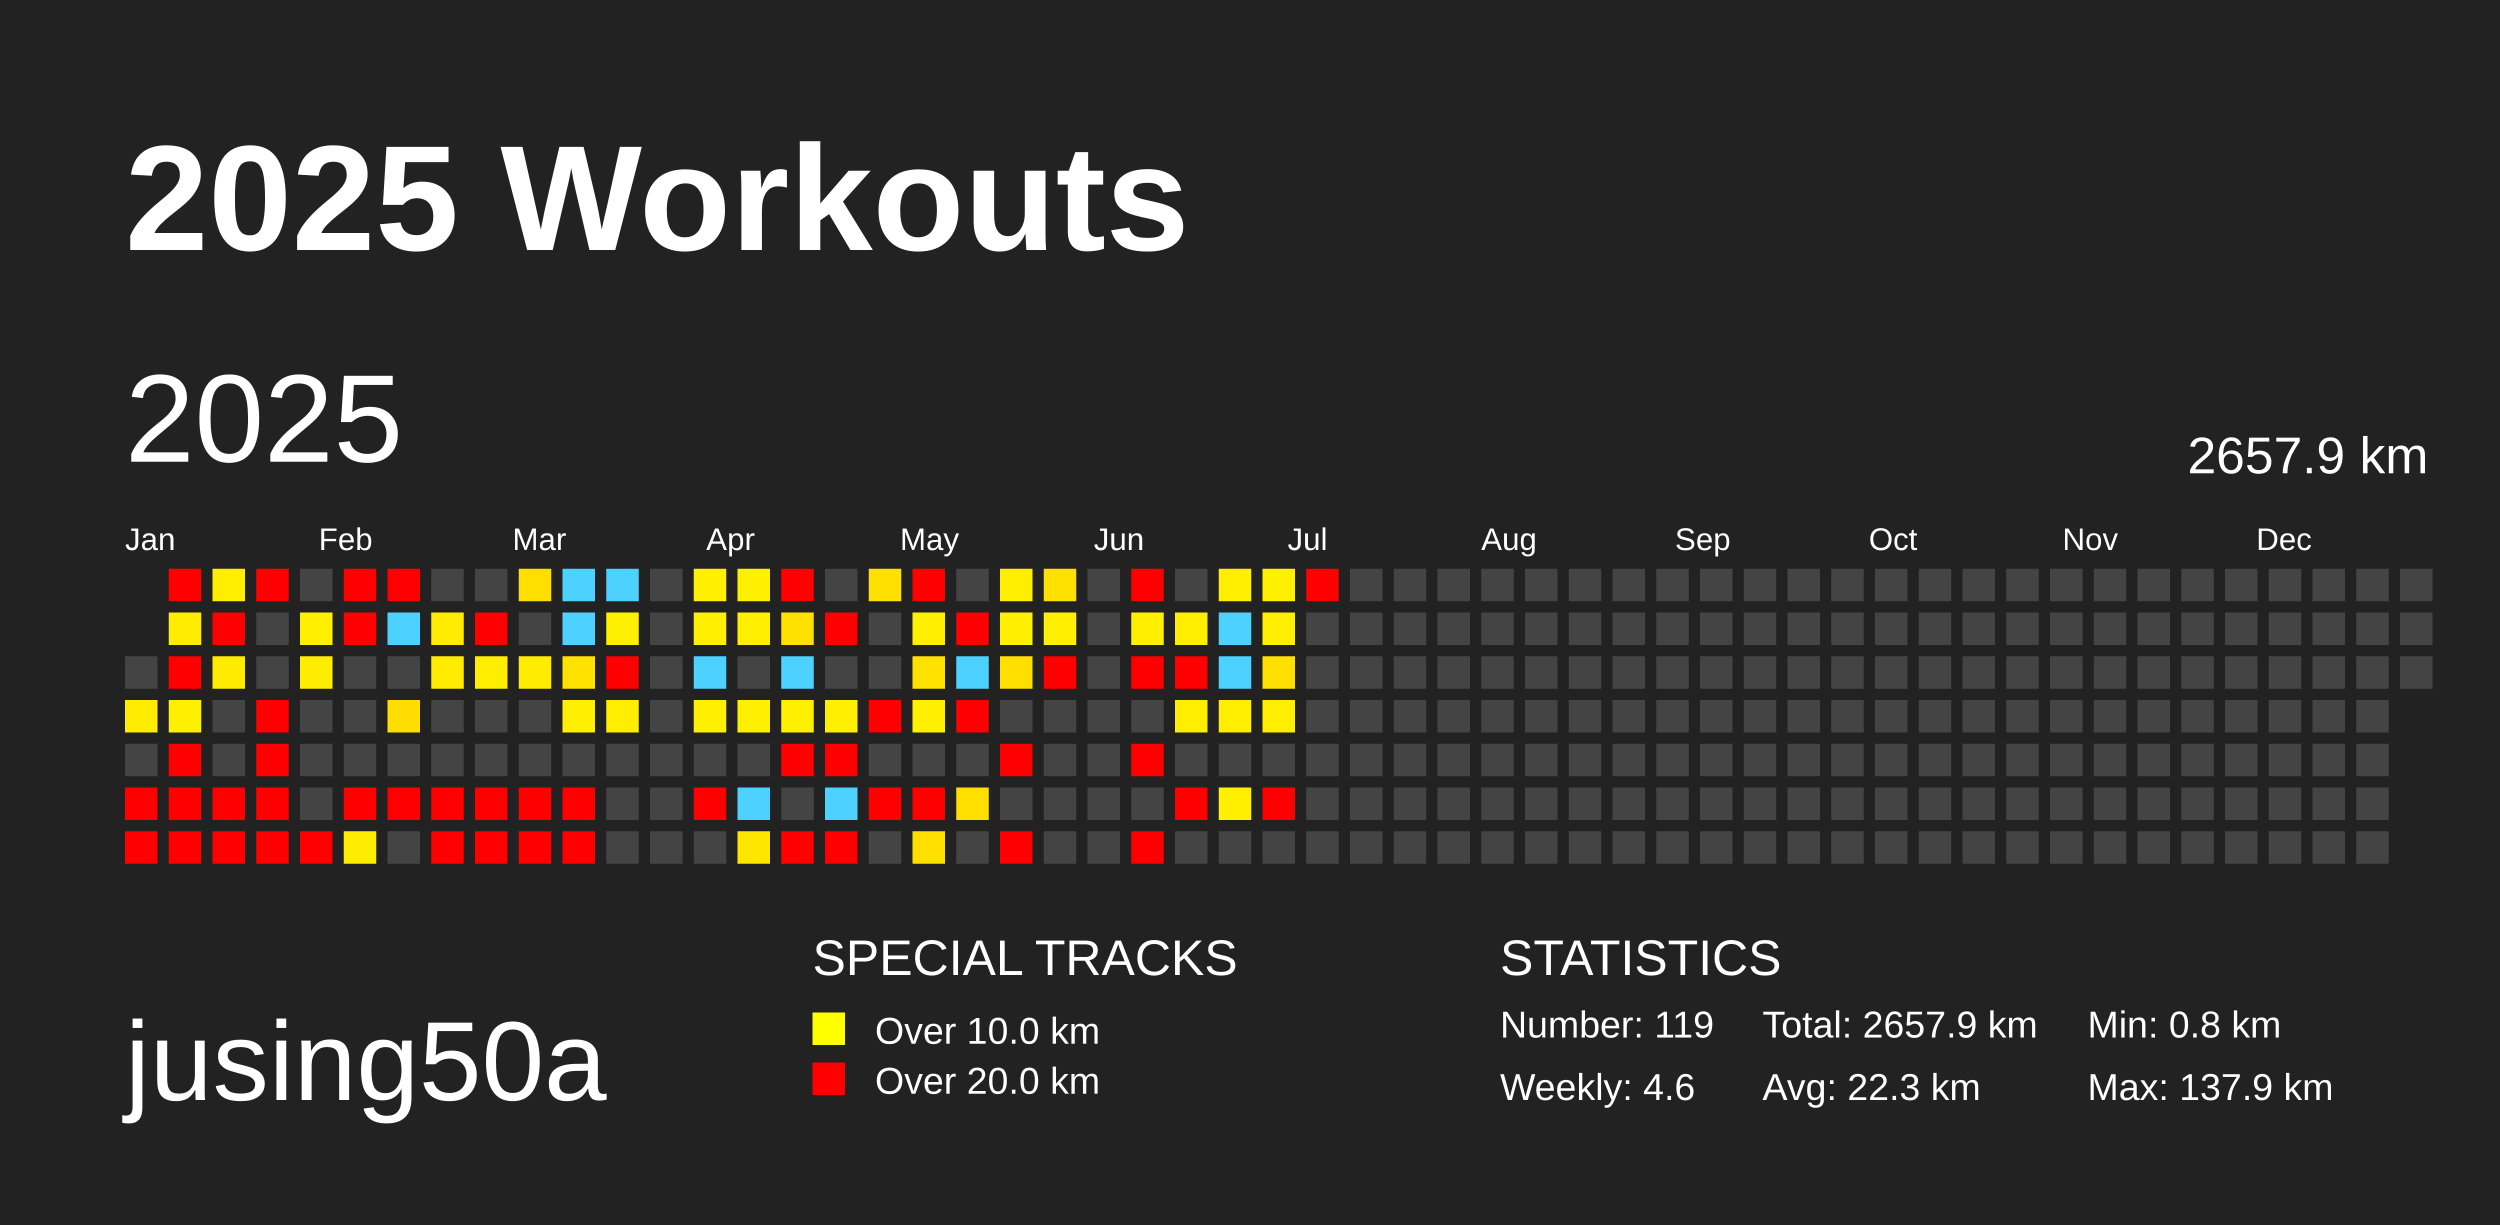
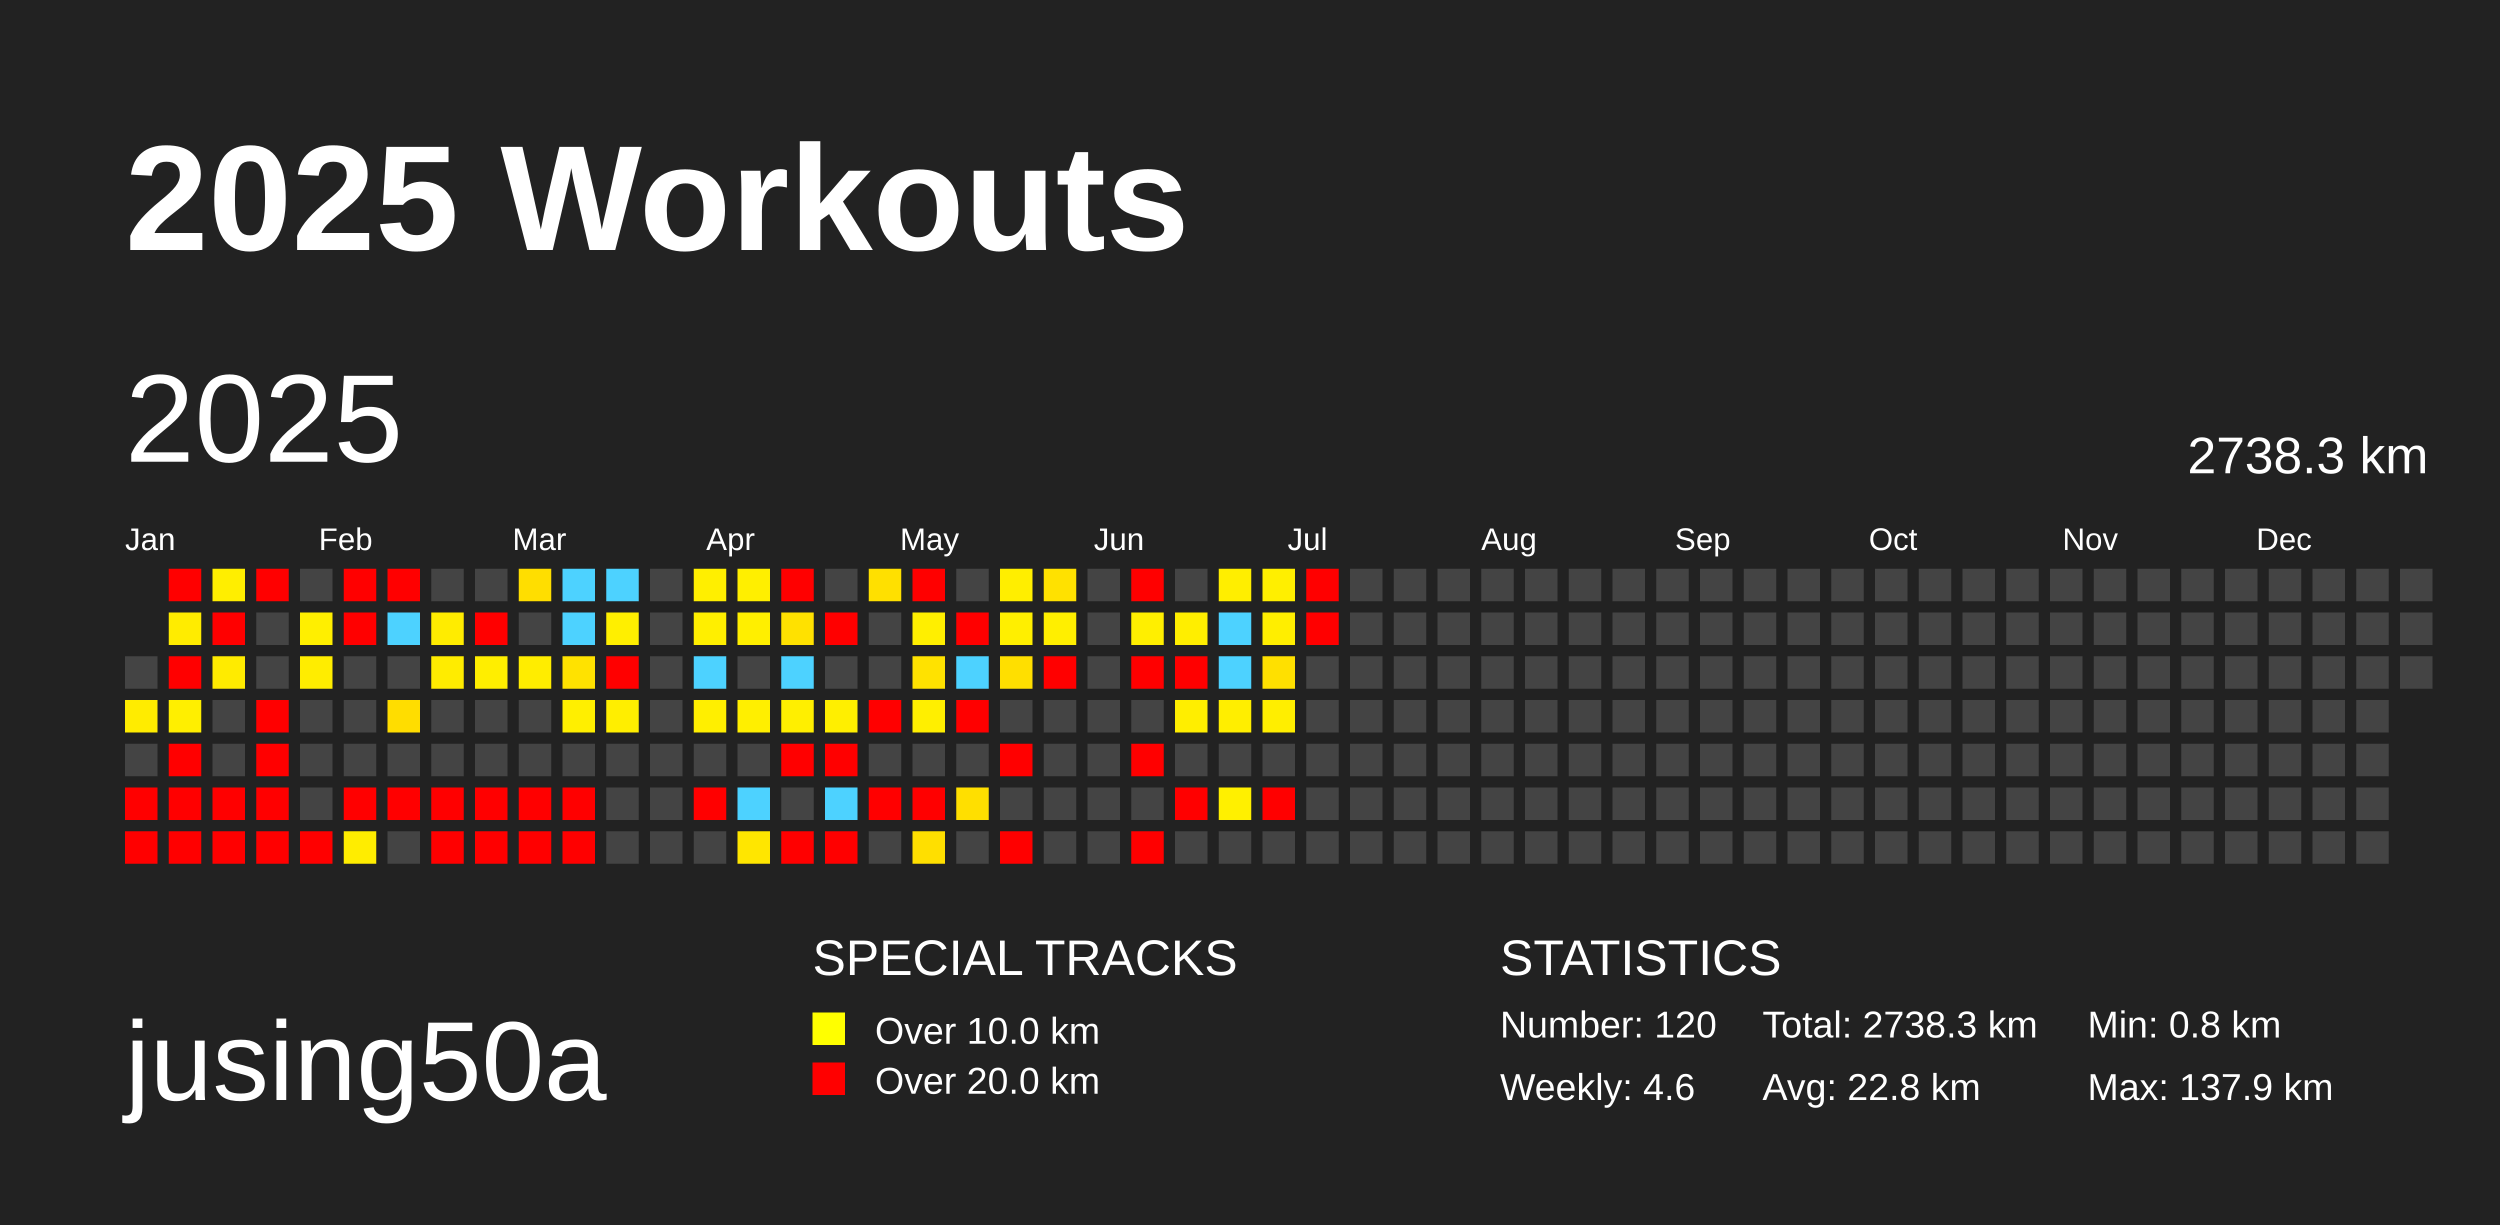
<svg xmlns="http://www.w3.org/2000/svg" baseProfile="full" height="98mm" version="1.1" viewBox="0,0,200,98" width="200mm">
  <defs />
  <rect fill="#222222" height="98" width="200" x="0" y="0" />
  <text fill="#FFFFFF" style="font-size:12px; font-family:Arial; font-weight:bold;" x="10" y="20">2025 Workouts</text>
  <text fill="#FFFFFF" style="font-size:9px; font-family:Arial" x="10" y="88">jusing50a</text>
  <text fill="#FFFFFF" style="font-size:4px; font-family:Arial" x="65" y="78">SPECIAL TRACKS</text>
  <rect fill="yellow" height="2.6" width="2.6" x="65" y="81" />
  <text fill="#FFFFFF" style="font-size:3px; font-family:Arial" x="70" y="83.5">Over 10.0 km</text>
  <rect fill="red" height="2.6" width="2.6" x="65" y="85" />
  <text fill="#FFFFFF" style="font-size:3px; font-family:Arial" x="70" y="87.5">Over 20.0 km</text>
  <text fill="#FFFFFF" style="font-size:4px; font-family:Arial" x="120" y="78">STATISTICS</text>
-   <text fill="#FFFFFF" style="font-size:3px; font-family:Arial" x="120" y="83">Number: 119</text>
+   <text fill="#FFFFFF" style="font-size:3px; font-family:Arial" x="120" y="83">Number: 120</text>
  <text fill="#FFFFFF" style="font-size:3px; font-family:Arial" x="120" y="88">Weekly: 4.6</text>
-   <text fill="#FFFFFF" style="font-size:3px; font-family:Arial" x="141" y="83">Total: 2657.9 km</text>
-   <text fill="#FFFFFF" style="font-size:3px; font-family:Arial" x="141" y="88">Avg: 22.3 km</text>
+   <text fill="#FFFFFF" style="font-size:3px; font-family:Arial" x="141" y="83">Total: 2738.3 km</text>
+   <text fill="#FFFFFF" style="font-size:3px; font-family:Arial" x="141" y="88">Avg: 22.8 km</text>
  <text fill="#FFFFFF" style="font-size:3px; font-family:Arial" x="167" y="83">Min: 0.8 km</text>
  <text fill="#FFFFFF" style="font-size:3px; font-family:Arial" x="167" y="88">Max: 137.9 km</text>
  <text dominant-baseline="hanging" fill="#FFFFFF" style="font-size:10.0px; font-family:Arial;" x="10" y="30">2025</text>
-   <text dominant-baseline="hanging" fill="#FFFFFF" style="font-size:4.125px; font-family:Arial;" x="175" y="35">2657.9 km</text>
+   <text dominant-baseline="hanging" fill="#FFFFFF" style="font-size:4.125px; font-family:Arial;" x="175" y="35">2738.3 km</text>
  <text fill="#FFFFFF" style="font-size:2.5px; font-family:Arial" x="10.0" y="44">Jan</text>
  <text fill="#FFFFFF" style="font-size:2.5px; font-family:Arial" x="25.5" y="44">Feb</text>
  <text fill="#FFFFFF" style="font-size:2.5px; font-family:Arial" x="41.0" y="44">Mar</text>
  <text fill="#FFFFFF" style="font-size:2.5px; font-family:Arial" x="56.5" y="44">Apr</text>
  <text fill="#FFFFFF" style="font-size:2.5px; font-family:Arial" x="72.0" y="44">May</text>
  <text fill="#FFFFFF" style="font-size:2.5px; font-family:Arial" x="87.5" y="44">Jun</text>
  <text fill="#FFFFFF" style="font-size:2.5px; font-family:Arial" x="103.0" y="44">Jul</text>
  <text fill="#FFFFFF" style="font-size:2.5px; font-family:Arial" x="118.5" y="44">Aug</text>
  <text fill="#FFFFFF" style="font-size:2.5px; font-family:Arial" x="134.0" y="44">Sep</text>
  <text fill="#FFFFFF" style="font-size:2.5px; font-family:Arial" x="149.5" y="44">Oct</text>
  <text fill="#FFFFFF" style="font-size:2.5px; font-family:Arial" x="165.0" y="44">Nov</text>
  <text fill="#FFFFFF" style="font-size:2.5px; font-family:Arial" x="180.5" y="44">Dec</text>
  <rect fill="#444444" height="2.6" width="2.6" x="10.0" y="52.5" />
  <rect fill="#ffec00" height="2.6" width="2.6" x="10.0" y="56.0" />
  <rect fill="#444444" height="2.6" width="2.6" x="10.0" y="59.5" />
  <rect fill="red" height="2.6" width="2.6" x="10.0" y="63.0" />
  <rect fill="red" height="2.6" width="2.6" x="10.0" y="66.5" />
  <rect fill="red" height="2.6" width="2.6" x="13.5" y="45.5" />
  <rect fill="#ffec00" height="2.6" width="2.6" x="13.5" y="49.0" />
  <rect fill="red" height="2.6" width="2.6" x="13.5" y="52.5" />
  <rect fill="#ffef00" height="2.6" width="2.6" x="13.5" y="56.0" />
  <rect fill="red" height="2.6" width="2.6" x="13.5" y="59.5" />
  <rect fill="red" height="2.6" width="2.6" x="13.5" y="63.0" />
  <rect fill="red" height="2.6" width="2.6" x="13.5" y="66.5" />
  <rect fill="#ffee00" height="2.6" width="2.6" x="17.0" y="45.5" />
  <rect fill="red" height="2.6" width="2.6" x="17.0" y="49.0" />
  <rect fill="#ffeb00" height="2.6" width="2.6" x="17.0" y="52.5" />
  <rect fill="#444444" height="2.6" width="2.6" x="17.0" y="56.0" />
  <rect fill="#444444" height="2.6" width="2.6" x="17.0" y="59.5" />
  <rect fill="red" height="2.6" width="2.6" x="17.0" y="63.0" />
  <rect fill="red" height="2.6" width="2.6" x="17.0" y="66.5" />
  <rect fill="red" height="2.6" width="2.6" x="20.5" y="45.5" />
  <rect fill="#444444" height="2.6" width="2.6" x="20.5" y="49.0" />
  <rect fill="#444444" height="2.6" width="2.6" x="20.5" y="52.5" />
  <rect fill="red" height="2.6" width="2.6" x="20.5" y="56.0" />
  <rect fill="red" height="2.6" width="2.6" x="20.5" y="59.5" />
  <rect fill="red" height="2.6" width="2.6" x="20.5" y="63.0" />
  <rect fill="red" height="2.6" width="2.6" x="20.5" y="66.5" />
  <rect fill="#444444" height="2.6" width="2.6" x="24.0" y="45.5" />
  <rect fill="#ffef00" height="2.6" width="2.6" x="24.0" y="49.0" />
  <rect fill="#ffed00" height="2.6" width="2.6" x="24.0" y="52.5" />
  <rect fill="#444444" height="2.6" width="2.6" x="24.0" y="56.0" />
  <rect fill="#444444" height="2.6" width="2.6" x="24.0" y="59.5" />
  <rect fill="#444444" height="2.6" width="2.6" x="24.0" y="63.0" />
  <rect fill="red" height="2.6" width="2.6" x="24.0" y="66.5" />
  <rect fill="red" height="2.6" width="2.6" x="27.5" y="45.5" />
  <rect fill="red" height="2.6" width="2.6" x="27.5" y="49.0" />
  <rect fill="#444444" height="2.6" width="2.6" x="27.5" y="52.5" />
  <rect fill="#444444" height="2.6" width="2.6" x="27.5" y="56.0" />
  <rect fill="#444444" height="2.6" width="2.6" x="27.5" y="59.5" />
  <rect fill="red" height="2.6" width="2.6" x="27.5" y="63.0" />
  <rect fill="#ffed00" height="2.6" width="2.6" x="27.5" y="66.5" />
  <rect fill="red" height="2.6" width="2.6" x="31.0" y="45.5" />
  <rect fill="#4dd2ff" height="2.6" width="2.6" x="31.0" y="49.0" />
  <rect fill="#444444" height="2.6" width="2.6" x="31.0" y="52.5" />
  <rect fill="#ffdd00" height="2.6" width="2.6" x="31.0" y="56.0" />
  <rect fill="#444444" height="2.6" width="2.6" x="31.0" y="59.5" />
  <rect fill="red" height="2.6" width="2.6" x="31.0" y="63.0" />
  <rect fill="#444444" height="2.6" width="2.6" x="31.0" y="66.5" />
  <rect fill="#444444" height="2.6" width="2.6" x="34.5" y="45.5" />
  <rect fill="#ffec00" height="2.6" width="2.6" x="34.5" y="49.0" />
  <rect fill="#ffec00" height="2.6" width="2.6" x="34.5" y="52.5" />
  <rect fill="#444444" height="2.6" width="2.6" x="34.5" y="56.0" />
  <rect fill="#444444" height="2.6" width="2.6" x="34.5" y="59.5" />
  <rect fill="red" height="2.6" width="2.6" x="34.5" y="63.0" />
  <rect fill="red" height="2.6" width="2.6" x="34.5" y="66.5" />
  <rect fill="#444444" height="2.6" width="2.6" x="38.0" y="45.5" />
  <rect fill="red" height="2.6" width="2.6" x="38.0" y="49.0" />
  <rect fill="#ffee00" height="2.6" width="2.6" x="38.0" y="52.5" />
  <rect fill="#444444" height="2.6" width="2.6" x="38.0" y="56.0" />
  <rect fill="#444444" height="2.6" width="2.6" x="38.0" y="59.5" />
  <rect fill="red" height="2.6" width="2.6" x="38.0" y="63.0" />
  <rect fill="red" height="2.6" width="2.6" x="38.0" y="66.5" />
  <rect fill="#ffde00" height="2.6" width="2.6" x="41.5" y="45.5" />
  <rect fill="#444444" height="2.6" width="2.6" x="41.5" y="49.0" />
  <rect fill="#ffed00" height="2.6" width="2.6" x="41.5" y="52.5" />
  <rect fill="#444444" height="2.6" width="2.6" x="41.5" y="56.0" />
  <rect fill="#444444" height="2.6" width="2.6" x="41.5" y="59.5" />
  <rect fill="red" height="2.6" width="2.6" x="41.5" y="63.0" />
  <rect fill="red" height="2.6" width="2.6" x="41.5" y="66.5" />
  <rect fill="#4dd2ff" height="2.6" width="2.6" x="45.0" y="45.5" />
  <rect fill="#4dd2ff" height="2.6" width="2.6" x="45.0" y="49.0" />
  <rect fill="#ffe200" height="2.6" width="2.6" x="45.0" y="52.5" />
  <rect fill="#ffef00" height="2.6" width="2.6" x="45.0" y="56.0" />
  <rect fill="#444444" height="2.6" width="2.6" x="45.0" y="59.5" />
  <rect fill="red" height="2.6" width="2.6" x="45.0" y="63.0" />
  <rect fill="red" height="2.6" width="2.6" x="45.0" y="66.5" />
  <rect fill="#4dd2ff" height="2.6" width="2.6" x="48.5" y="45.5" />
  <rect fill="#ffef00" height="2.6" width="2.6" x="48.5" y="49.0" />
  <rect fill="red" height="2.6" width="2.6" x="48.5" y="52.5" />
  <rect fill="#ffee00" height="2.6" width="2.6" x="48.5" y="56.0" />
  <rect fill="#444444" height="2.6" width="2.6" x="48.5" y="59.5" />
  <rect fill="#444444" height="2.6" width="2.6" x="48.5" y="63.0" />
  <rect fill="#444444" height="2.6" width="2.6" x="48.5" y="66.5" />
  <rect fill="#444444" height="2.6" width="2.6" x="52.0" y="45.5" />
  <rect fill="#444444" height="2.6" width="2.6" x="52.0" y="49.0" />
  <rect fill="#444444" height="2.6" width="2.6" x="52.0" y="52.5" />
  <rect fill="#444444" height="2.6" width="2.6" x="52.0" y="56.0" />
  <rect fill="#444444" height="2.6" width="2.6" x="52.0" y="59.5" />
  <rect fill="#444444" height="2.6" width="2.6" x="52.0" y="63.0" />
  <rect fill="#444444" height="2.6" width="2.6" x="52.0" y="66.5" />
  <rect fill="#ffef00" height="2.6" width="2.6" x="55.5" y="45.5" />
  <rect fill="#ffef00" height="2.6" width="2.6" x="55.5" y="49.0" />
  <rect fill="#4dd2ff" height="2.6" width="2.6" x="55.5" y="52.5" />
  <rect fill="#ffef00" height="2.6" width="2.6" x="55.5" y="56.0" />
  <rect fill="#444444" height="2.6" width="2.6" x="55.5" y="59.5" />
  <rect fill="red" height="2.6" width="2.6" x="55.5" y="63.0" />
  <rect fill="#444444" height="2.6" width="2.6" x="55.5" y="66.5" />
  <rect fill="#ffef00" height="2.6" width="2.6" x="59.0" y="45.5" />
  <rect fill="#ffef00" height="2.6" width="2.6" x="59.0" y="49.0" />
  <rect fill="#444444" height="2.6" width="2.6" x="59.0" y="52.5" />
  <rect fill="#ffef00" height="2.6" width="2.6" x="59.0" y="56.0" />
  <rect fill="#444444" height="2.6" width="2.6" x="59.0" y="59.5" />
  <rect fill="#4dd2ff" height="2.6" width="2.6" x="59.0" y="63.0" />
  <rect fill="#ffe600" height="2.6" width="2.6" x="59.0" y="66.5" />
  <rect fill="red" height="2.6" width="2.6" x="62.5" y="45.5" />
  <rect fill="#ffe100" height="2.6" width="2.6" x="62.5" y="49.0" />
  <rect fill="#4dd2ff" height="2.6" width="2.6" x="62.5" y="52.5" />
  <rect fill="#ffef00" height="2.6" width="2.6" x="62.5" y="56.0" />
  <rect fill="red" height="2.6" width="2.6" x="62.5" y="59.5" />
  <rect fill="#444444" height="2.6" width="2.6" x="62.5" y="63.0" />
  <rect fill="red" height="2.6" width="2.6" x="62.5" y="66.5" />
  <rect fill="#444444" height="2.6" width="2.6" x="66.0" y="45.5" />
  <rect fill="red" height="2.6" width="2.6" x="66.0" y="49.0" />
  <rect fill="#444444" height="2.6" width="2.6" x="66.0" y="52.5" />
  <rect fill="#ffef00" height="2.6" width="2.6" x="66.0" y="56.0" />
  <rect fill="red" height="2.6" width="2.6" x="66.0" y="59.5" />
  <rect fill="#4dd2ff" height="2.6" width="2.6" x="66.0" y="63.0" />
  <rect fill="red" height="2.6" width="2.6" x="66.0" y="66.5" />
  <rect fill="#ffe000" height="2.6" width="2.6" x="69.5" y="45.5" />
  <rect fill="#444444" height="2.6" width="2.6" x="69.5" y="49.0" />
  <rect fill="#444444" height="2.6" width="2.6" x="69.5" y="52.5" />
  <rect fill="red" height="2.6" width="2.6" x="69.5" y="56.0" />
  <rect fill="#444444" height="2.6" width="2.6" x="69.5" y="59.5" />
  <rect fill="red" height="2.6" width="2.6" x="69.5" y="63.0" />
  <rect fill="#444444" height="2.6" width="2.6" x="69.5" y="66.5" />
  <rect fill="red" height="2.6" width="2.6" x="73.0" y="45.5" />
  <rect fill="#ffef00" height="2.6" width="2.6" x="73.0" y="49.0" />
  <rect fill="#ffe200" height="2.6" width="2.6" x="73.0" y="52.5" />
  <rect fill="#ffef00" height="2.6" width="2.6" x="73.0" y="56.0" />
  <rect fill="#444444" height="2.6" width="2.6" x="73.0" y="59.5" />
  <rect fill="red" height="2.6" width="2.6" x="73.0" y="63.0" />
  <rect fill="#ffdf00" height="2.6" width="2.6" x="73.0" y="66.5" />
  <rect fill="#444444" height="2.6" width="2.6" x="76.5" y="45.5" />
  <rect fill="red" height="2.6" width="2.6" x="76.5" y="49.0" />
  <rect fill="#4dd2ff" height="2.6" width="2.6" x="76.5" y="52.5" />
  <rect fill="red" height="2.6" width="2.6" x="76.5" y="56.0" />
  <rect fill="#444444" height="2.6" width="2.6" x="76.5" y="59.5" />
  <rect fill="#ffdf00" height="2.6" width="2.6" x="76.5" y="63.0" />
  <rect fill="#444444" height="2.6" width="2.6" x="76.5" y="66.5" />
  <rect fill="#ffee00" height="2.6" width="2.6" x="80.0" y="45.5" />
  <rect fill="#ffef00" height="2.6" width="2.6" x="80.0" y="49.0" />
  <rect fill="#ffdf00" height="2.6" width="2.6" x="80.0" y="52.5" />
  <rect fill="#444444" height="2.6" width="2.6" x="80.0" y="56.0" />
  <rect fill="red" height="2.6" width="2.6" x="80.0" y="59.5" />
  <rect fill="#444444" height="2.6" width="2.6" x="80.0" y="63.0" />
  <rect fill="red" height="2.6" width="2.6" x="80.0" y="66.5" />
  <rect fill="#ffe100" height="2.6" width="2.6" x="83.5" y="45.5" />
  <rect fill="#ffef00" height="2.6" width="2.6" x="83.5" y="49.0" />
  <rect fill="red" height="2.6" width="2.6" x="83.5" y="52.5" />
  <rect fill="#444444" height="2.6" width="2.6" x="83.5" y="56.0" />
  <rect fill="#444444" height="2.6" width="2.6" x="83.5" y="59.5" />
  <rect fill="#444444" height="2.6" width="2.6" x="83.5" y="63.0" />
  <rect fill="#444444" height="2.6" width="2.6" x="83.5" y="66.5" />
  <rect fill="#444444" height="2.6" width="2.6" x="87.0" y="45.5" />
  <rect fill="#444444" height="2.6" width="2.6" x="87.0" y="49.0" />
  <rect fill="#444444" height="2.6" width="2.6" x="87.0" y="52.5" />
  <rect fill="#444444" height="2.6" width="2.6" x="87.0" y="56.0" />
  <rect fill="#444444" height="2.6" width="2.6" x="87.0" y="59.5" />
  <rect fill="#444444" height="2.6" width="2.6" x="87.0" y="63.0" />
  <rect fill="#444444" height="2.6" width="2.6" x="87.0" y="66.5" />
  <rect fill="red" height="2.6" width="2.6" x="90.5" y="45.5" />
  <rect fill="#ffef00" height="2.6" width="2.6" x="90.5" y="49.0" />
  <rect fill="red" height="2.6" width="2.6" x="90.5" y="52.5" />
  <rect fill="#444444" height="2.6" width="2.6" x="90.5" y="56.0" />
  <rect fill="red" height="2.6" width="2.6" x="90.5" y="59.5" />
  <rect fill="#444444" height="2.6" width="2.6" x="90.5" y="63.0" />
  <rect fill="red" height="2.6" width="2.6" x="90.5" y="66.5" />
  <rect fill="#444444" height="2.6" width="2.6" x="94.0" y="45.5" />
  <rect fill="#ffee00" height="2.6" width="2.6" x="94.0" y="49.0" />
  <rect fill="red" height="2.6" width="2.6" x="94.0" y="52.5" />
  <rect fill="#ffee00" height="2.6" width="2.6" x="94.0" y="56.0" />
  <rect fill="#444444" height="2.6" width="2.6" x="94.0" y="59.5" />
  <rect fill="red" height="2.6" width="2.6" x="94.0" y="63.0" />
  <rect fill="#444444" height="2.6" width="2.6" x="94.0" y="66.5" />
  <rect fill="#ffee00" height="2.6" width="2.6" x="97.5" y="45.5" />
  <rect fill="#4dd2ff" height="2.6" width="2.6" x="97.5" y="49.0" />
  <rect fill="#4dd2ff" height="2.6" width="2.6" x="97.5" y="52.5" />
  <rect fill="#ffee00" height="2.6" width="2.6" x="97.5" y="56.0" />
  <rect fill="#444444" height="2.6" width="2.6" x="97.5" y="59.5" />
  <rect fill="#fff000" height="2.6" width="2.6" x="97.5" y="63.0" />
  <rect fill="#444444" height="2.6" width="2.6" x="97.5" y="66.5" />
  <rect fill="#ffef00" height="2.6" width="2.6" x="101.0" y="45.5" />
  <rect fill="#ffee00" height="2.6" width="2.6" x="101.0" y="49.0" />
  <rect fill="#ffe000" height="2.6" width="2.6" x="101.0" y="52.5" />
  <rect fill="#ffee00" height="2.6" width="2.6" x="101.0" y="56.0" />
  <rect fill="#444444" height="2.6" width="2.6" x="101.0" y="59.5" />
  <rect fill="red" height="2.6" width="2.6" x="101.0" y="63.0" />
  <rect fill="#444444" height="2.6" width="2.6" x="101.0" y="66.5" />
  <rect fill="red" height="2.6" width="2.6" x="104.5" y="45.5" />
-   <rect fill="#444444" height="2.6" width="2.6" x="104.5" y="49.0" />
+   <rect fill="red" height="2.6" width="2.6" x="104.5" y="49.0" />
  <rect fill="#444444" height="2.6" width="2.6" x="104.5" y="52.5" />
  <rect fill="#444444" height="2.6" width="2.6" x="104.5" y="56.0" />
  <rect fill="#444444" height="2.6" width="2.6" x="104.5" y="59.5" />
  <rect fill="#444444" height="2.6" width="2.6" x="104.5" y="63.0" />
  <rect fill="#444444" height="2.6" width="2.6" x="104.5" y="66.5" />
  <rect fill="#444444" height="2.6" width="2.6" x="108.0" y="45.5" />
  <rect fill="#444444" height="2.6" width="2.6" x="108.0" y="49.0" />
  <rect fill="#444444" height="2.6" width="2.6" x="108.0" y="52.5" />
  <rect fill="#444444" height="2.6" width="2.6" x="108.0" y="56.0" />
  <rect fill="#444444" height="2.6" width="2.6" x="108.0" y="59.5" />
  <rect fill="#444444" height="2.6" width="2.6" x="108.0" y="63.0" />
  <rect fill="#444444" height="2.6" width="2.6" x="108.0" y="66.5" />
  <rect fill="#444444" height="2.6" width="2.6" x="111.5" y="45.5" />
  <rect fill="#444444" height="2.6" width="2.6" x="111.5" y="49.0" />
  <rect fill="#444444" height="2.6" width="2.6" x="111.5" y="52.5" />
  <rect fill="#444444" height="2.6" width="2.6" x="111.5" y="56.0" />
  <rect fill="#444444" height="2.6" width="2.6" x="111.5" y="59.5" />
  <rect fill="#444444" height="2.6" width="2.6" x="111.5" y="63.0" />
  <rect fill="#444444" height="2.6" width="2.6" x="111.5" y="66.5" />
  <rect fill="#444444" height="2.6" width="2.6" x="115.0" y="45.5" />
  <rect fill="#444444" height="2.6" width="2.6" x="115.0" y="49.0" />
  <rect fill="#444444" height="2.6" width="2.6" x="115.0" y="52.5" />
  <rect fill="#444444" height="2.6" width="2.6" x="115.0" y="56.0" />
  <rect fill="#444444" height="2.6" width="2.6" x="115.0" y="59.5" />
  <rect fill="#444444" height="2.6" width="2.6" x="115.0" y="63.0" />
  <rect fill="#444444" height="2.6" width="2.6" x="115.0" y="66.5" />
  <rect fill="#444444" height="2.6" width="2.6" x="118.5" y="45.5" />
  <rect fill="#444444" height="2.6" width="2.6" x="118.5" y="49.0" />
  <rect fill="#444444" height="2.6" width="2.6" x="118.5" y="52.5" />
  <rect fill="#444444" height="2.6" width="2.6" x="118.5" y="56.0" />
  <rect fill="#444444" height="2.6" width="2.6" x="118.5" y="59.5" />
  <rect fill="#444444" height="2.6" width="2.6" x="118.5" y="63.0" />
  <rect fill="#444444" height="2.6" width="2.6" x="118.5" y="66.5" />
  <rect fill="#444444" height="2.6" width="2.6" x="122.0" y="45.5" />
  <rect fill="#444444" height="2.6" width="2.6" x="122.0" y="49.0" />
  <rect fill="#444444" height="2.6" width="2.6" x="122.0" y="52.5" />
  <rect fill="#444444" height="2.6" width="2.6" x="122.0" y="56.0" />
  <rect fill="#444444" height="2.6" width="2.6" x="122.0" y="59.5" />
  <rect fill="#444444" height="2.6" width="2.6" x="122.0" y="63.0" />
  <rect fill="#444444" height="2.6" width="2.6" x="122.0" y="66.5" />
  <rect fill="#444444" height="2.6" width="2.6" x="125.5" y="45.5" />
  <rect fill="#444444" height="2.6" width="2.6" x="125.5" y="49.0" />
  <rect fill="#444444" height="2.6" width="2.6" x="125.5" y="52.5" />
  <rect fill="#444444" height="2.6" width="2.6" x="125.5" y="56.0" />
  <rect fill="#444444" height="2.6" width="2.6" x="125.5" y="59.5" />
  <rect fill="#444444" height="2.6" width="2.6" x="125.5" y="63.0" />
  <rect fill="#444444" height="2.6" width="2.6" x="125.5" y="66.5" />
  <rect fill="#444444" height="2.6" width="2.6" x="129.0" y="45.5" />
  <rect fill="#444444" height="2.6" width="2.6" x="129.0" y="49.0" />
  <rect fill="#444444" height="2.6" width="2.6" x="129.0" y="52.5" />
  <rect fill="#444444" height="2.6" width="2.6" x="129.0" y="56.0" />
  <rect fill="#444444" height="2.6" width="2.6" x="129.0" y="59.5" />
  <rect fill="#444444" height="2.6" width="2.6" x="129.0" y="63.0" />
  <rect fill="#444444" height="2.6" width="2.6" x="129.0" y="66.5" />
  <rect fill="#444444" height="2.6" width="2.6" x="132.5" y="45.5" />
  <rect fill="#444444" height="2.6" width="2.6" x="132.5" y="49.0" />
  <rect fill="#444444" height="2.6" width="2.6" x="132.5" y="52.5" />
  <rect fill="#444444" height="2.6" width="2.6" x="132.5" y="56.0" />
  <rect fill="#444444" height="2.6" width="2.6" x="132.5" y="59.5" />
  <rect fill="#444444" height="2.6" width="2.6" x="132.5" y="63.0" />
  <rect fill="#444444" height="2.6" width="2.6" x="132.5" y="66.5" />
  <rect fill="#444444" height="2.6" width="2.6" x="136.0" y="45.5" />
  <rect fill="#444444" height="2.6" width="2.6" x="136.0" y="49.0" />
  <rect fill="#444444" height="2.6" width="2.6" x="136.0" y="52.5" />
  <rect fill="#444444" height="2.6" width="2.6" x="136.0" y="56.0" />
  <rect fill="#444444" height="2.6" width="2.6" x="136.0" y="59.5" />
  <rect fill="#444444" height="2.6" width="2.6" x="136.0" y="63.0" />
  <rect fill="#444444" height="2.6" width="2.6" x="136.0" y="66.5" />
  <rect fill="#444444" height="2.6" width="2.6" x="139.5" y="45.5" />
  <rect fill="#444444" height="2.6" width="2.6" x="139.5" y="49.0" />
  <rect fill="#444444" height="2.6" width="2.6" x="139.5" y="52.5" />
  <rect fill="#444444" height="2.6" width="2.6" x="139.5" y="56.0" />
  <rect fill="#444444" height="2.6" width="2.6" x="139.5" y="59.5" />
  <rect fill="#444444" height="2.6" width="2.6" x="139.5" y="63.0" />
  <rect fill="#444444" height="2.6" width="2.6" x="139.5" y="66.5" />
  <rect fill="#444444" height="2.6" width="2.6" x="143.0" y="45.5" />
  <rect fill="#444444" height="2.6" width="2.6" x="143.0" y="49.0" />
  <rect fill="#444444" height="2.6" width="2.6" x="143.0" y="52.5" />
  <rect fill="#444444" height="2.6" width="2.6" x="143.0" y="56.0" />
  <rect fill="#444444" height="2.6" width="2.6" x="143.0" y="59.5" />
  <rect fill="#444444" height="2.6" width="2.6" x="143.0" y="63.0" />
  <rect fill="#444444" height="2.6" width="2.6" x="143.0" y="66.5" />
  <rect fill="#444444" height="2.6" width="2.6" x="146.5" y="45.5" />
  <rect fill="#444444" height="2.6" width="2.6" x="146.5" y="49.0" />
  <rect fill="#444444" height="2.6" width="2.6" x="146.5" y="52.5" />
  <rect fill="#444444" height="2.6" width="2.6" x="146.5" y="56.0" />
  <rect fill="#444444" height="2.6" width="2.6" x="146.5" y="59.5" />
  <rect fill="#444444" height="2.6" width="2.6" x="146.5" y="63.0" />
  <rect fill="#444444" height="2.6" width="2.6" x="146.5" y="66.5" />
  <rect fill="#444444" height="2.6" width="2.6" x="150.0" y="45.5" />
  <rect fill="#444444" height="2.6" width="2.6" x="150.0" y="49.0" />
  <rect fill="#444444" height="2.6" width="2.6" x="150.0" y="52.5" />
  <rect fill="#444444" height="2.6" width="2.6" x="150.0" y="56.0" />
  <rect fill="#444444" height="2.6" width="2.6" x="150.0" y="59.5" />
  <rect fill="#444444" height="2.6" width="2.6" x="150.0" y="63.0" />
  <rect fill="#444444" height="2.6" width="2.6" x="150.0" y="66.5" />
  <rect fill="#444444" height="2.6" width="2.6" x="153.5" y="45.5" />
  <rect fill="#444444" height="2.6" width="2.6" x="153.5" y="49.0" />
  <rect fill="#444444" height="2.6" width="2.6" x="153.5" y="52.5" />
  <rect fill="#444444" height="2.6" width="2.6" x="153.5" y="56.0" />
  <rect fill="#444444" height="2.6" width="2.6" x="153.5" y="59.5" />
  <rect fill="#444444" height="2.6" width="2.6" x="153.5" y="63.0" />
  <rect fill="#444444" height="2.6" width="2.6" x="153.5" y="66.5" />
  <rect fill="#444444" height="2.6" width="2.6" x="157.0" y="45.5" />
  <rect fill="#444444" height="2.6" width="2.6" x="157.0" y="49.0" />
  <rect fill="#444444" height="2.6" width="2.6" x="157.0" y="52.5" />
  <rect fill="#444444" height="2.6" width="2.6" x="157.0" y="56.0" />
  <rect fill="#444444" height="2.6" width="2.6" x="157.0" y="59.5" />
  <rect fill="#444444" height="2.6" width="2.6" x="157.0" y="63.0" />
  <rect fill="#444444" height="2.6" width="2.6" x="157.0" y="66.5" />
  <rect fill="#444444" height="2.6" width="2.6" x="160.5" y="45.5" />
  <rect fill="#444444" height="2.6" width="2.6" x="160.5" y="49.0" />
  <rect fill="#444444" height="2.6" width="2.6" x="160.5" y="52.5" />
  <rect fill="#444444" height="2.6" width="2.6" x="160.5" y="56.0" />
  <rect fill="#444444" height="2.6" width="2.6" x="160.5" y="59.5" />
  <rect fill="#444444" height="2.6" width="2.6" x="160.5" y="63.0" />
  <rect fill="#444444" height="2.6" width="2.6" x="160.5" y="66.5" />
  <rect fill="#444444" height="2.6" width="2.6" x="164.0" y="45.5" />
  <rect fill="#444444" height="2.6" width="2.6" x="164.0" y="49.0" />
  <rect fill="#444444" height="2.6" width="2.6" x="164.0" y="52.5" />
  <rect fill="#444444" height="2.6" width="2.6" x="164.0" y="56.0" />
  <rect fill="#444444" height="2.6" width="2.6" x="164.0" y="59.5" />
  <rect fill="#444444" height="2.6" width="2.6" x="164.0" y="63.0" />
  <rect fill="#444444" height="2.6" width="2.6" x="164.0" y="66.5" />
  <rect fill="#444444" height="2.6" width="2.6" x="167.5" y="45.5" />
  <rect fill="#444444" height="2.6" width="2.6" x="167.5" y="49.0" />
  <rect fill="#444444" height="2.6" width="2.6" x="167.5" y="52.5" />
  <rect fill="#444444" height="2.6" width="2.6" x="167.5" y="56.0" />
  <rect fill="#444444" height="2.6" width="2.6" x="167.5" y="59.5" />
  <rect fill="#444444" height="2.6" width="2.6" x="167.5" y="63.0" />
  <rect fill="#444444" height="2.6" width="2.6" x="167.5" y="66.5" />
  <rect fill="#444444" height="2.6" width="2.6" x="171.0" y="45.5" />
  <rect fill="#444444" height="2.6" width="2.6" x="171.0" y="49.0" />
  <rect fill="#444444" height="2.6" width="2.6" x="171.0" y="52.5" />
  <rect fill="#444444" height="2.6" width="2.6" x="171.0" y="56.0" />
  <rect fill="#444444" height="2.6" width="2.6" x="171.0" y="59.5" />
  <rect fill="#444444" height="2.6" width="2.6" x="171.0" y="63.0" />
  <rect fill="#444444" height="2.6" width="2.6" x="171.0" y="66.5" />
  <rect fill="#444444" height="2.6" width="2.6" x="174.5" y="45.5" />
  <rect fill="#444444" height="2.6" width="2.6" x="174.5" y="49.0" />
  <rect fill="#444444" height="2.6" width="2.6" x="174.5" y="52.5" />
  <rect fill="#444444" height="2.6" width="2.6" x="174.5" y="56.0" />
  <rect fill="#444444" height="2.6" width="2.6" x="174.5" y="59.5" />
  <rect fill="#444444" height="2.6" width="2.6" x="174.5" y="63.0" />
  <rect fill="#444444" height="2.6" width="2.6" x="174.5" y="66.5" />
  <rect fill="#444444" height="2.6" width="2.6" x="178.0" y="45.5" />
  <rect fill="#444444" height="2.6" width="2.6" x="178.0" y="49.0" />
  <rect fill="#444444" height="2.6" width="2.6" x="178.0" y="52.5" />
  <rect fill="#444444" height="2.6" width="2.6" x="178.0" y="56.0" />
  <rect fill="#444444" height="2.6" width="2.6" x="178.0" y="59.5" />
  <rect fill="#444444" height="2.6" width="2.6" x="178.0" y="63.0" />
  <rect fill="#444444" height="2.6" width="2.6" x="178.0" y="66.5" />
  <rect fill="#444444" height="2.6" width="2.6" x="181.5" y="45.5" />
  <rect fill="#444444" height="2.6" width="2.6" x="181.5" y="49.0" />
  <rect fill="#444444" height="2.6" width="2.6" x="181.5" y="52.5" />
  <rect fill="#444444" height="2.6" width="2.6" x="181.5" y="56.0" />
  <rect fill="#444444" height="2.6" width="2.6" x="181.5" y="59.5" />
  <rect fill="#444444" height="2.6" width="2.6" x="181.5" y="63.0" />
  <rect fill="#444444" height="2.6" width="2.6" x="181.5" y="66.5" />
  <rect fill="#444444" height="2.6" width="2.6" x="185.0" y="45.5" />
  <rect fill="#444444" height="2.6" width="2.6" x="185.0" y="49.0" />
  <rect fill="#444444" height="2.6" width="2.6" x="185.0" y="52.5" />
  <rect fill="#444444" height="2.6" width="2.6" x="185.0" y="56.0" />
  <rect fill="#444444" height="2.6" width="2.6" x="185.0" y="59.5" />
  <rect fill="#444444" height="2.6" width="2.6" x="185.0" y="63.0" />
  <rect fill="#444444" height="2.6" width="2.6" x="185.0" y="66.5" />
  <rect fill="#444444" height="2.6" width="2.6" x="188.5" y="45.5" />
  <rect fill="#444444" height="2.6" width="2.6" x="188.5" y="49.0" />
  <rect fill="#444444" height="2.6" width="2.6" x="188.5" y="52.5" />
  <rect fill="#444444" height="2.6" width="2.6" x="188.5" y="56.0" />
  <rect fill="#444444" height="2.6" width="2.6" x="188.5" y="59.5" />
  <rect fill="#444444" height="2.6" width="2.6" x="188.5" y="63.0" />
  <rect fill="#444444" height="2.6" width="2.6" x="188.5" y="66.5" />
  <rect fill="#444444" height="2.6" width="2.6" x="192.0" y="45.5" />
  <rect fill="#444444" height="2.6" width="2.6" x="192.0" y="49.0" />
  <rect fill="#444444" height="2.6" width="2.6" x="192.0" y="52.5" />
</svg>
